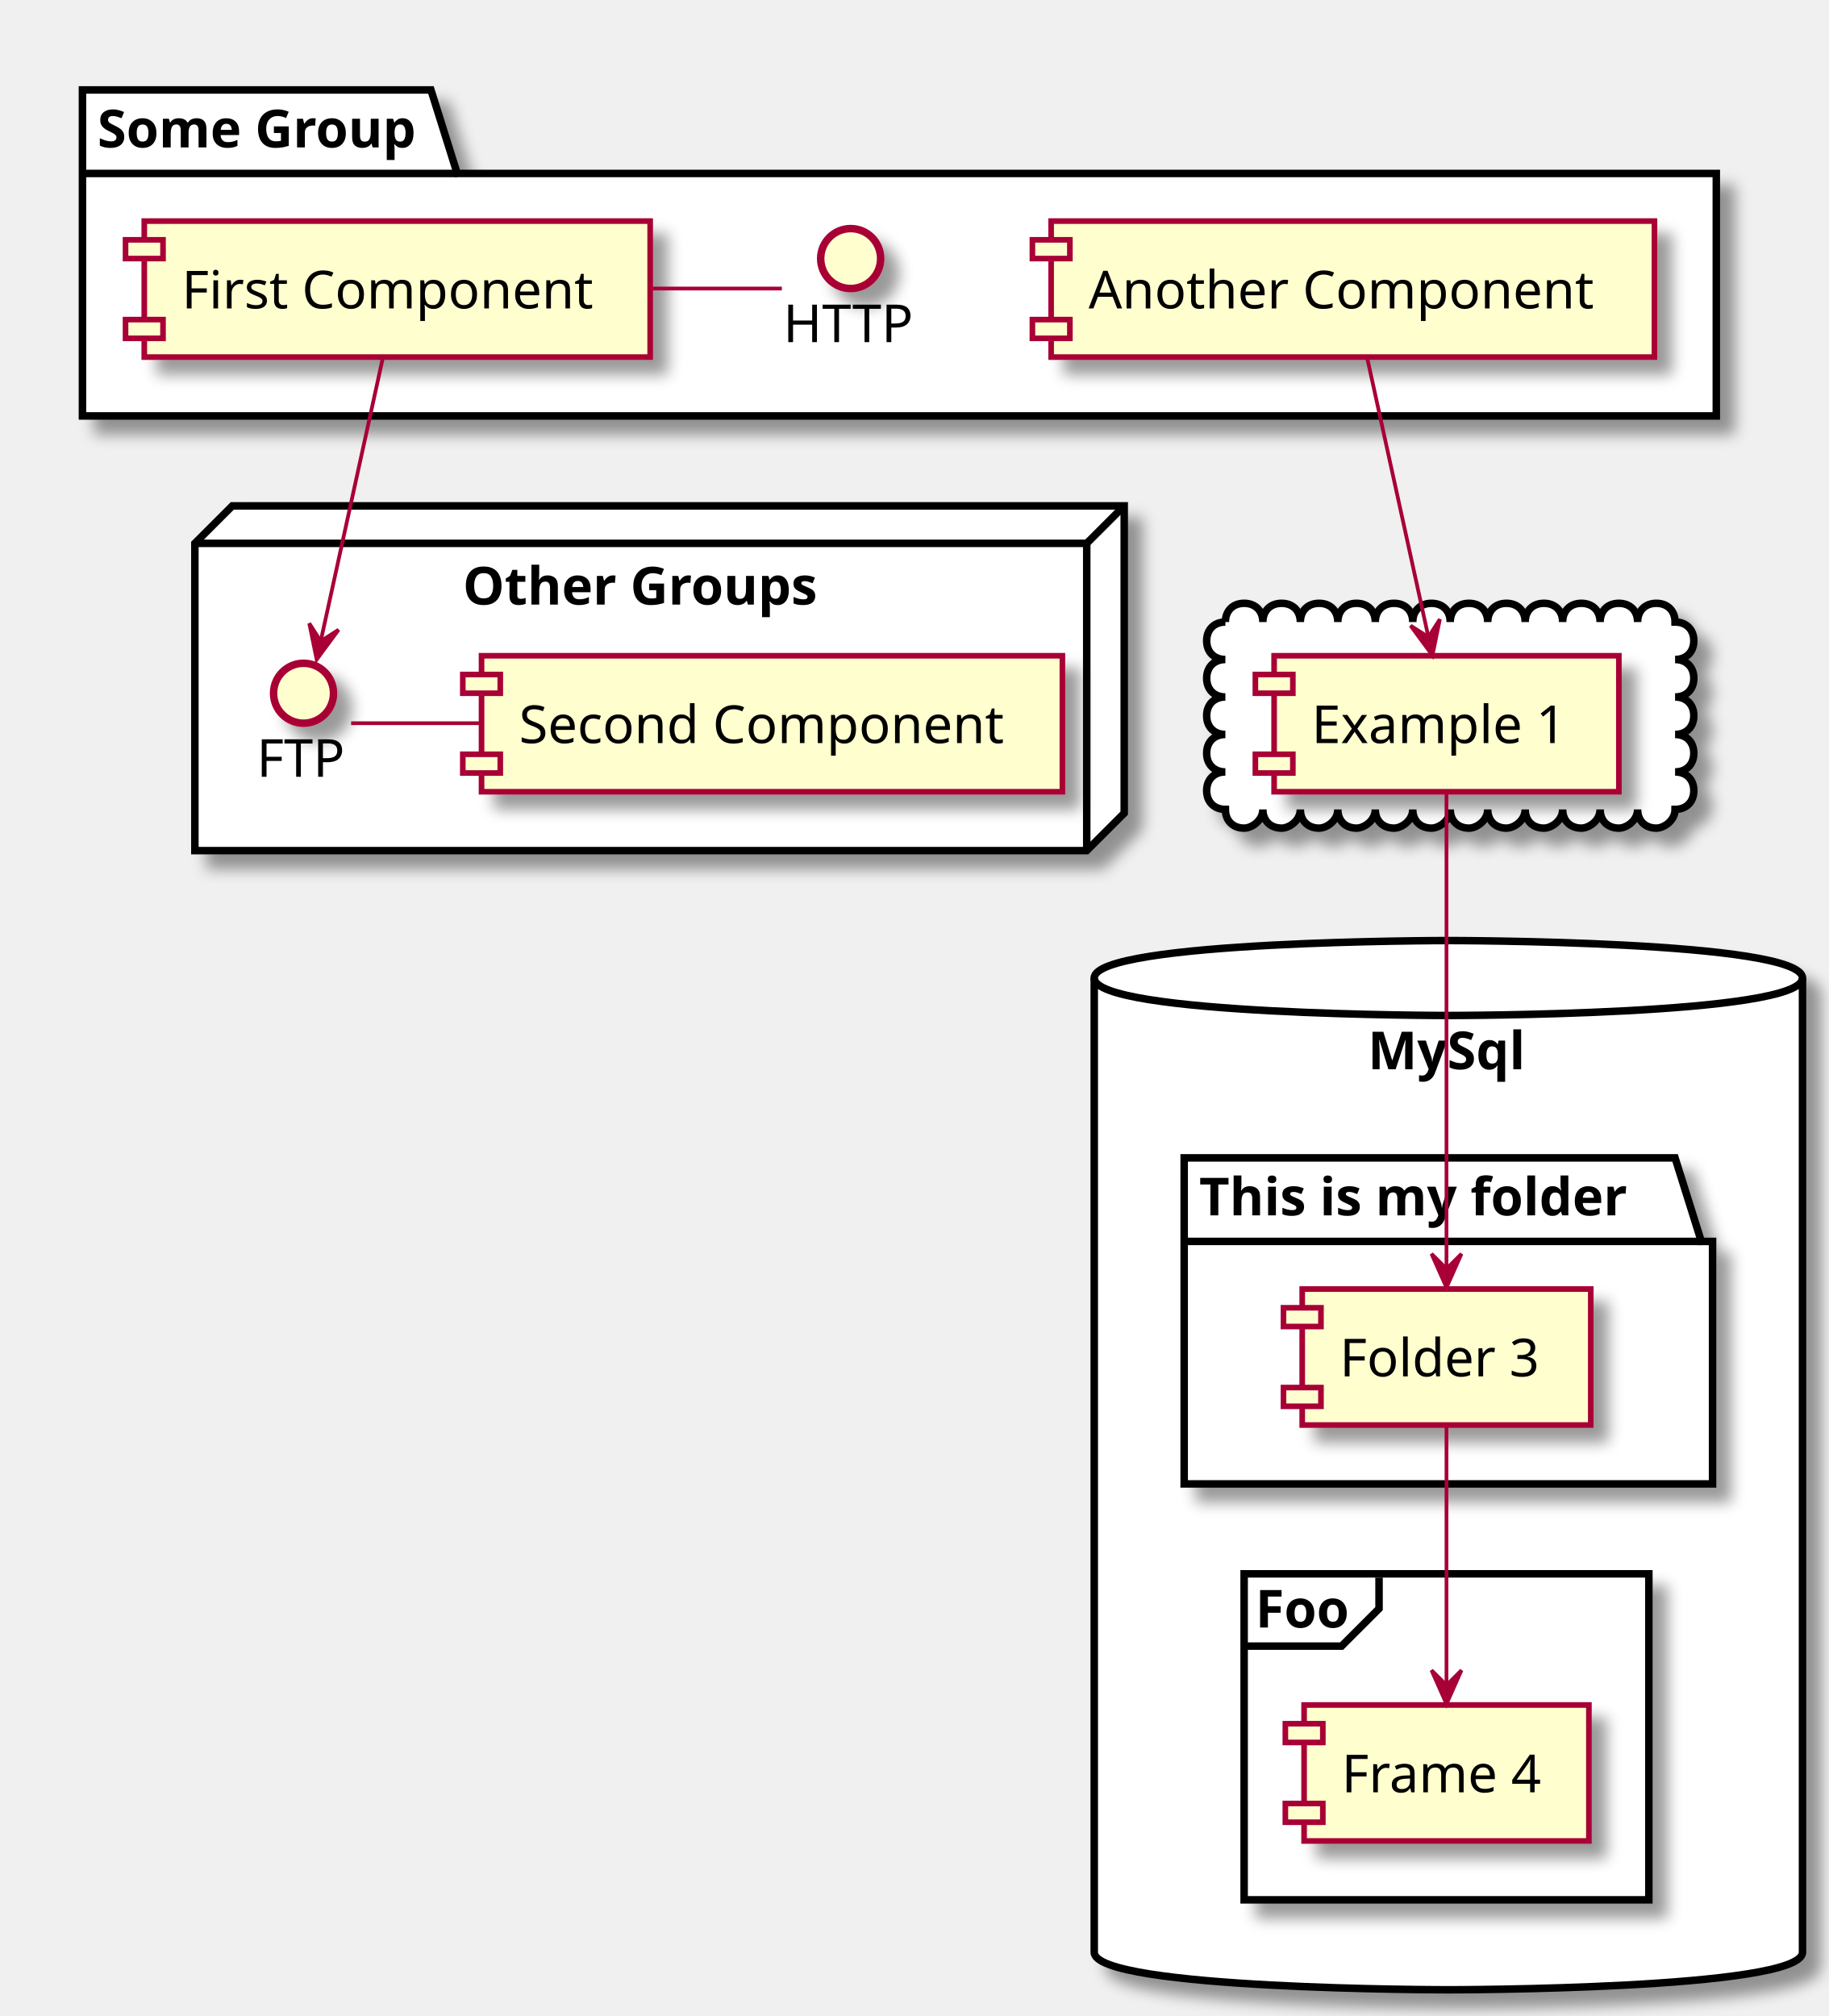
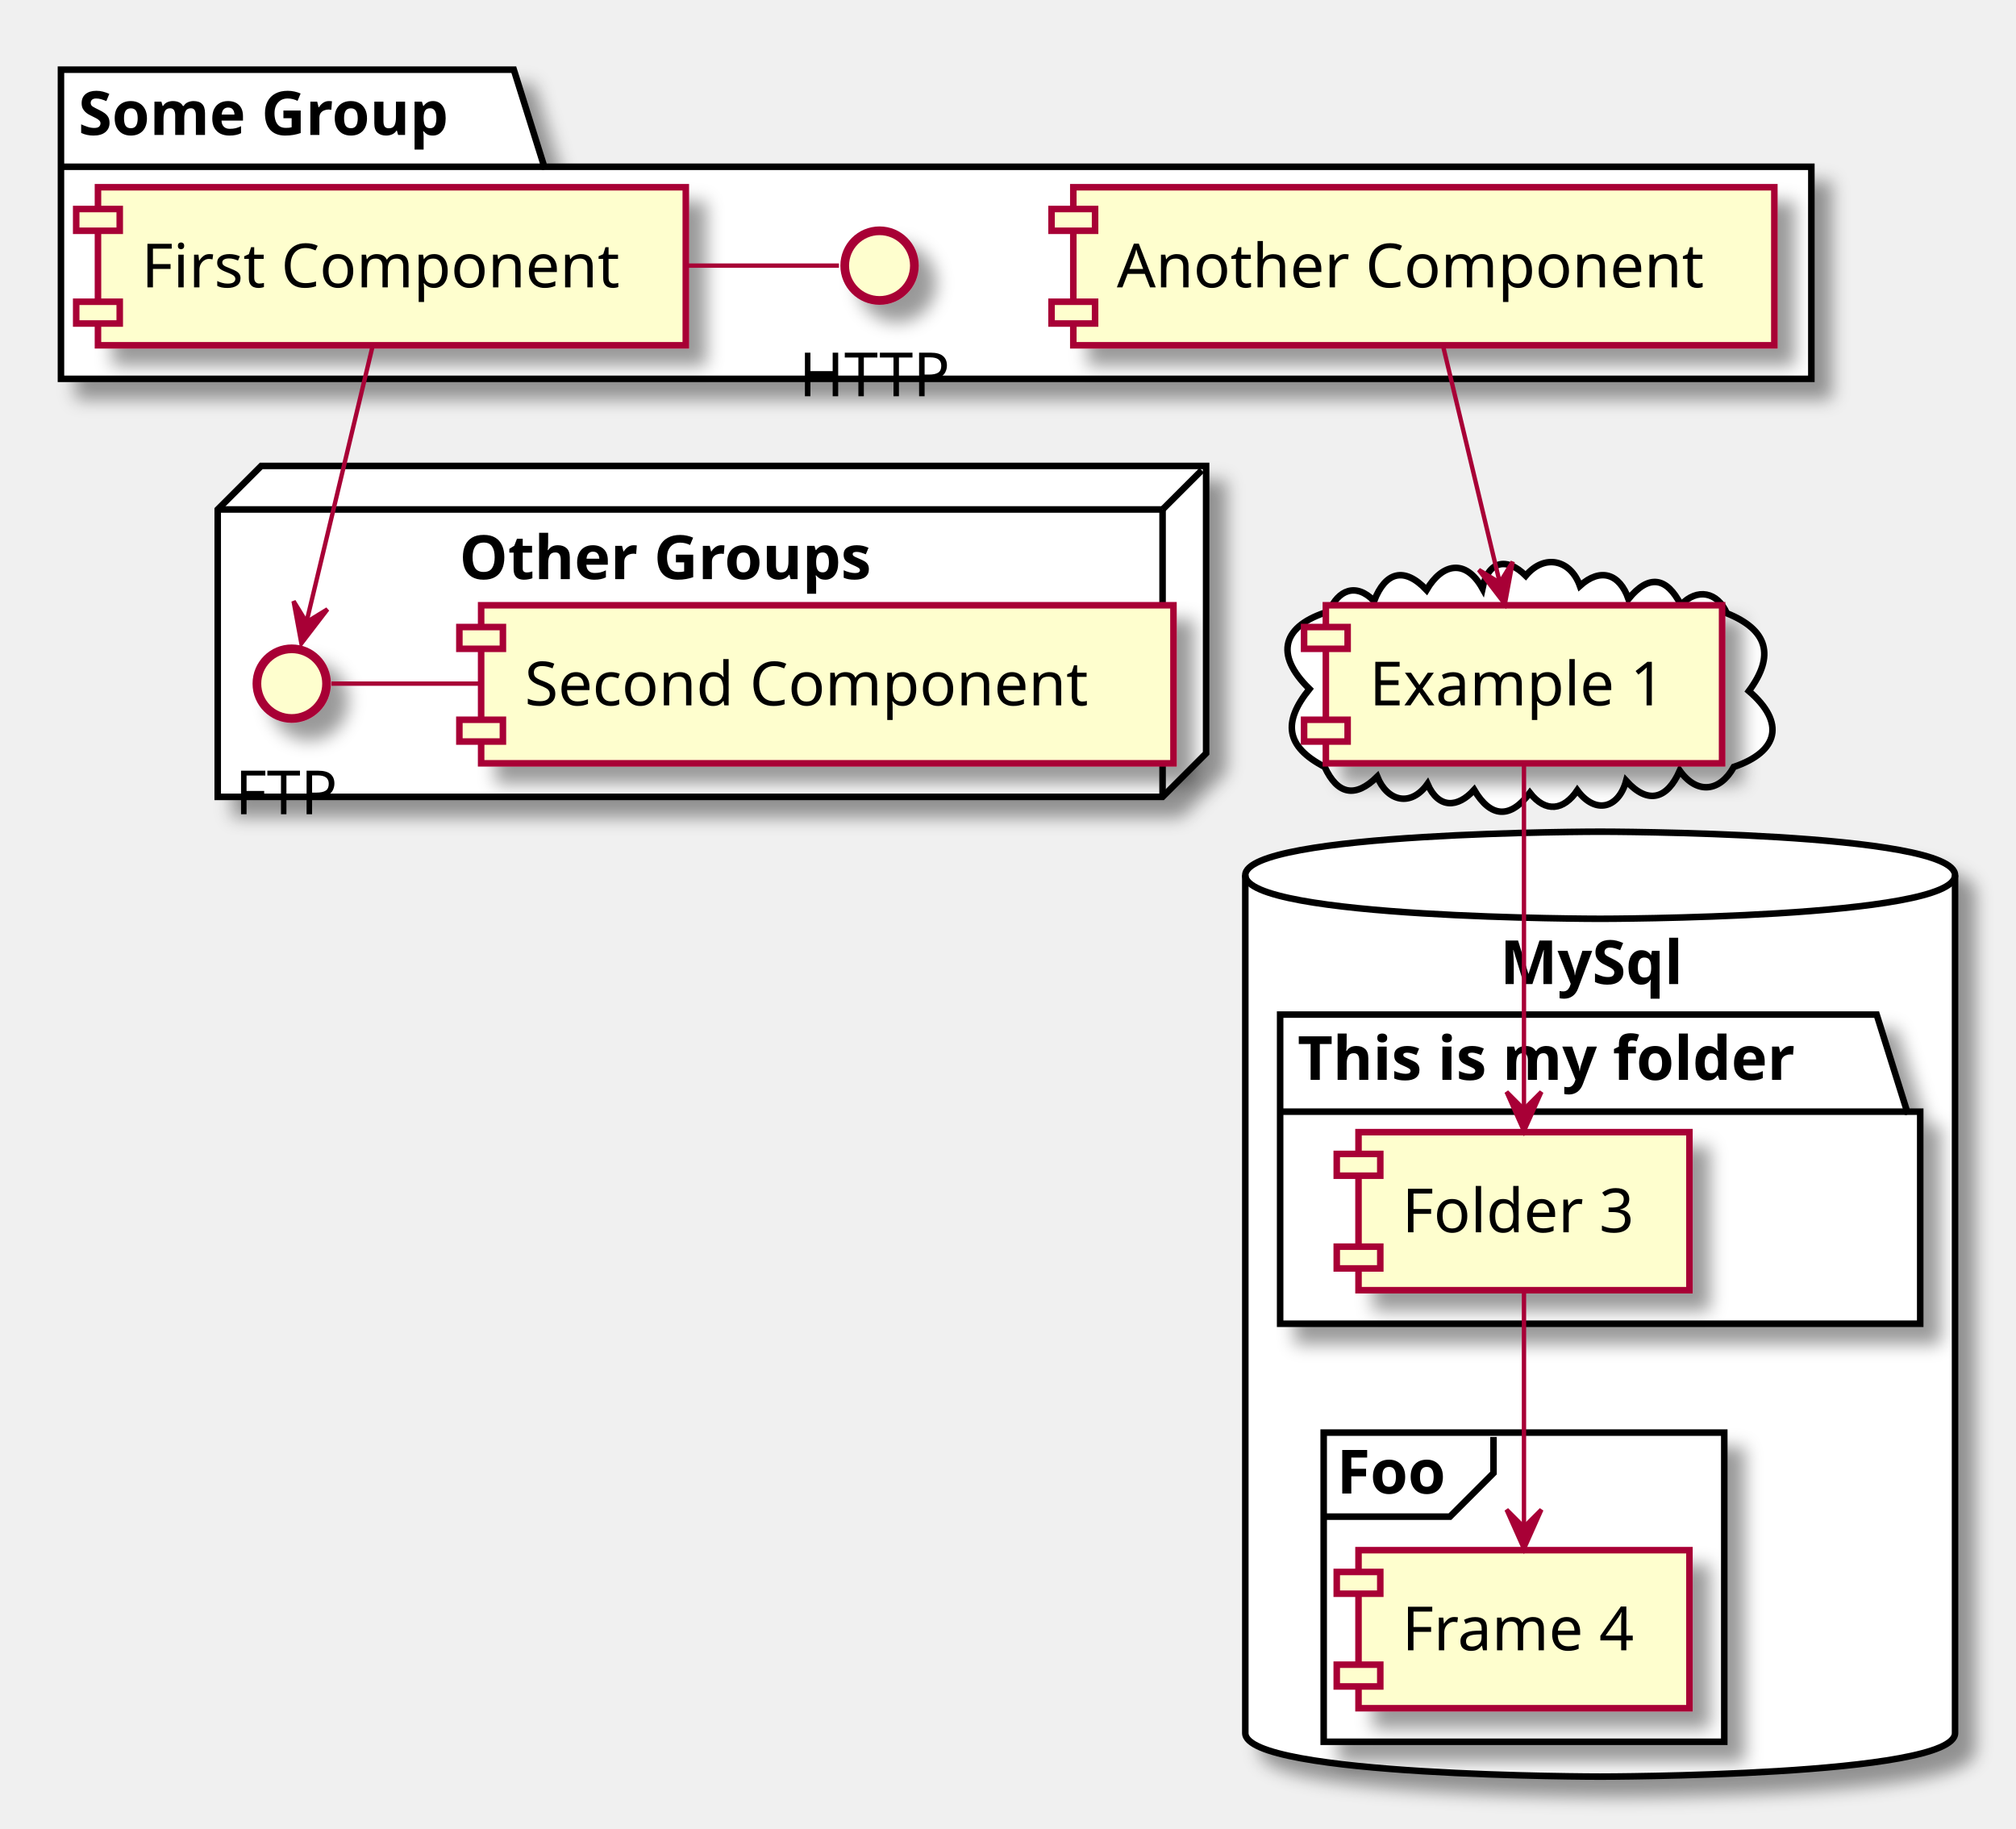
- <svg xmlns="http://www.w3.org/2000/svg" contentScriptType="application/ecmascript" contentStyleType="text/css" height="538px" preserveAspectRatio="none" style="width:488px;height:538px;" version="1.1" viewBox="0 0 488 538" width="488px" zoomAndPan="magnify">
+ <svg xmlns="http://www.w3.org/2000/svg" contentScriptType="application/ecmascript" contentStyleType="text/css" height="420px" preserveAspectRatio="none" style="width:463px;height:420px;" version="1.1" viewBox="0 0 463 420" width="463px" zoomAndPan="magnify">
  <defs>
-     <filter height="300%" id="f9s5mlu" width="300%" x="-1" y="-1">
+     <filter height="300%" id="f1cfhnctxkaa1v" width="300%" x="-1" y="-1">
      <feGaussianBlur result="blurOut" stdDeviation="2.0" />
      <feColorMatrix in="blurOut" result="blurOut2" type="matrix" values="0 0 0 0 0 0 0 0 0 0 0 0 0 0 0 0 0 0 .4 0" />
      <feOffset dx="4.0" dy="4.0" in="blurOut2" result="blurOut3" />
      <feBlend in="SourceGraphic" in2="blurOut3" mode="normal" />
    </filter>
  </defs>
  <g>
-     <polygon fill="#FFFFFF" filter="url(#f9s5mlu)" points="22,24,115,24,122,46.29,458,46.29,458,111,22,111,22,24" style="stroke: #000000; stroke-width: 2.0;" />
-     <line style="stroke: #000000; stroke-width: 2.0;" x1="22" x2="122" y1="46.29" y2="46.29" />
-     <text fill="#000000" font-family="sans-serif" font-size="14" font-weight="bold" lengthAdjust="spacingAndGlyphs" textLength="87" x="26" y="39.337">Some Group</text>
-     <polygon fill="#FFFFFF" filter="url(#f9s5mlu)" points="52,145,62,135,300,135,300,217,290,227,52,227,52,145" style="stroke: #000000; stroke-width: 2.0;" />
-     <line style="stroke: #000000; stroke-width: 2.0;" x1="290" x2="299" y1="145" y2="136" />
-     <line style="stroke: #000000; stroke-width: 2.0;" x1="52" x2="290" y1="145" y2="145" />
-     <line style="stroke: #000000; stroke-width: 2.0;" x1="290" x2="290" y1="145" y2="227" />
-     <text fill="#000000" font-family="sans-serif" font-size="14" font-weight="bold" lengthAdjust="spacingAndGlyphs" textLength="97" x="123.5" y="161.337">Other Groups</text>
-     <path d="M327,166 C327,163 329,161 332,161 C335,161 337,163 337,166 C337,163 339,161 342,161 C345,161 347,163 347,166 C347,163 349,161 352,161 C355,161 357,163 357,166 C357,163 359,161 362,161 C365,161 367,163 367,166 C367,163 369,161 372,161 C375,161 377,163 377,166 C377,163 379,161 382,161 C385,161 387,163 387,166 C387,163 389,161 392,161 C395,161 397,163 397,166 C397,163 399,161 402,161 C405,161 407,163 407,166 C407,163 409,161 412,161 C415,161 417,163 417,166 C417,163 419,161 422,161 C425,161 427,163 427,166 C427,163 429,161 432,161 C435,161 437,163 437,166 C437,163 439,161 442,161 C445,161 447,163 447,166 C450,166 452,168 452,171 C452,174 450,176 447,176 C450,176 452,178 452,181 C452,184 450,186 447,186 C450,186 452,188 452,191 C452,194 450,196 447,196 C450,196 452,198 452,201 C452,204 450,206 447,206 C450,206 452,208 452,211 C452,214 450,216 447,216 C447,219 444,221 442,221 C439,221 437,219 437,216 C437,219 434,221 432,221 C429,221 427,219 427,216 C427,219 424,221 422,221 C419,221 417,219 417,216 C417,219 414,221 412,221 C409,221 407,219 407,216 C407,219 404,221 402,221 C399,221 397,219 397,216 C397,219 394,221 392,221 C389,221 387,219 387,216 C387,219 384,221 382,221 C379,221 377,219 377,216 C377,219 374,221 372,221 C369,221 367,219 367,216 C367,219 364,221 362,221 C359,221 357,219 357,216 C357,219 354,221 352,221 C349,221 347,219 347,216 C347,219 344,221 342,221 C339,221 337,219 337,216 C337,219 334,221 332,221 C329,221 327,219 327,216 C324,216 322,214 322,211 C322,208 324,206 327,206 C324,206 322,204 322,201 C322,198 324,196 327,196 C324,196 322,194 322,191 C322,188 324,186 327,186 C324,186 322,184 322,181 C322,178 324,176 327,176 C324,176 322,174 322,171 C322,168 324,166 327,166 " fill="#FFFFFF" filter="url(#f9s5mlu)" style="stroke: #000000; stroke-width: 2.0;" />
-     <path d="M292,261 C292,251 386.5,251 386.5,251 C386.5,251 481,251 481,261 L481,521 C481,531 386.5,531 386.5,531 C386.5,531 292,531 292,521 L292,261 " fill="#FFFFFF" filter="url(#f9s5mlu)" style="stroke: #000000; stroke-width: 2.0;" />
-     <path d="M292,261 C292,271 386.5,271 386.5,271 C386.5,271 481,271 481,261 " fill="none" style="stroke: #000000; stroke-width: 2.0;" />
-     <text fill="#000000" font-family="sans-serif" font-size="14" font-weight="bold" lengthAdjust="spacingAndGlyphs" textLength="43" x="365" y="285.337">MySql</text>
-     <polygon fill="#FFFFFF" filter="url(#f9s5mlu)" points="316,309,447,309,454,331.29,457,331.29,457,396,316,396,316,309" style="stroke: #000000; stroke-width: 2.0;" />
-     <line style="stroke: #000000; stroke-width: 2.0;" x1="316" x2="454" y1="331.29" y2="331.29" />
-     <text fill="#000000" font-family="sans-serif" font-size="14" font-weight="bold" lengthAdjust="spacingAndGlyphs" textLength="125" x="320" y="324.337">This is my folder</text>
-     <rect fill="#FFFFFF" filter="url(#f9s5mlu)" height="87" style="stroke: #000000; stroke-width: 2.0;" width="108" x="332" y="420" />
-     <path d="M368,421 L368,429.29 L358,439.29 L332,439.29 " fill="none" style="stroke: #000000; stroke-width: 2.0;" />
-     <text fill="#000000" font-family="sans-serif" font-size="14" font-weight="bold" lengthAdjust="spacingAndGlyphs" textLength="26" x="335" y="434.337">Foo</text>
-     <ellipse cx="227" cy="69" fill="#FEFECE" filter="url(#f9s5mlu)" rx="8" ry="8" style="stroke: #A80036; stroke-width: 2.0;" />
-     <text fill="#000000" font-family="sans-serif" font-size="14" lengthAdjust="spacingAndGlyphs" textLength="36" x="209" y="91.303">HTTP</text>
-     <rect fill="#FEFECE" filter="url(#f9s5mlu)" height="36.29" style="stroke: #A80036; stroke-width: 1.5;" width="135" x="38.5" y="59" />
-     <rect fill="#FEFECE" height="5" style="stroke: #A80036; stroke-width: 1.5;" width="10" x="33.5" y="64" />
-     <rect fill="#FEFECE" height="5" style="stroke: #A80036; stroke-width: 1.5;" width="10" x="33.5" y="85.29" />
-     <text fill="#000000" font-family="sans-serif" font-size="14" lengthAdjust="spacingAndGlyphs" textLength="115" x="48.5" y="82.303">First Component</text>
-     <rect fill="#FEFECE" filter="url(#f9s5mlu)" height="36.29" style="stroke: #A80036; stroke-width: 1.5;" width="161" x="280.5" y="59" />
-     <rect fill="#FEFECE" height="5" style="stroke: #A80036; stroke-width: 1.5;" width="10" x="275.5" y="64" />
-     <rect fill="#FEFECE" height="5" style="stroke: #A80036; stroke-width: 1.5;" width="10" x="275.5" y="85.29" />
-     <text fill="#000000" font-family="sans-serif" font-size="14" lengthAdjust="spacingAndGlyphs" textLength="141" x="290.5" y="82.303">Another Component</text>
-     <ellipse cx="81" cy="185" fill="#FEFECE" filter="url(#f9s5mlu)" rx="8" ry="8" style="stroke: #A80036; stroke-width: 2.0;" />
-     <text fill="#000000" font-family="sans-serif" font-size="14" lengthAdjust="spacingAndGlyphs" textLength="25" x="68.5" y="207.303">FTP</text>
-     <rect fill="#FEFECE" filter="url(#f9s5mlu)" height="36.29" style="stroke: #A80036; stroke-width: 1.5;" width="155" x="128.5" y="175" />
-     <rect fill="#FEFECE" height="5" style="stroke: #A80036; stroke-width: 1.5;" width="10" x="123.5" y="180" />
-     <rect fill="#FEFECE" height="5" style="stroke: #A80036; stroke-width: 1.5;" width="10" x="123.5" y="201.29" />
-     <text fill="#000000" font-family="sans-serif" font-size="14" lengthAdjust="spacingAndGlyphs" textLength="135" x="138.5" y="198.303">Second Component</text>
-     <rect fill="#FEFECE" filter="url(#f9s5mlu)" height="36.29" style="stroke: #A80036; stroke-width: 1.5;" width="92" x="340" y="175" />
-     <rect fill="#FEFECE" height="5" style="stroke: #A80036; stroke-width: 1.5;" width="10" x="335" y="180" />
-     <rect fill="#FEFECE" height="5" style="stroke: #A80036; stroke-width: 1.5;" width="10" x="335" y="201.29" />
-     <text fill="#000000" font-family="sans-serif" font-size="14" lengthAdjust="spacingAndGlyphs" textLength="72" x="350" y="198.303">Example 1</text>
-     <rect fill="#FEFECE" filter="url(#f9s5mlu)" height="36.29" style="stroke: #A80036; stroke-width: 1.5;" width="77" x="347.5" y="344" />
-     <rect fill="#FEFECE" height="5" style="stroke: #A80036; stroke-width: 1.5;" width="10" x="342.5" y="349" />
-     <rect fill="#FEFECE" height="5" style="stroke: #A80036; stroke-width: 1.5;" width="10" x="342.5" y="370.29" />
-     <text fill="#000000" font-family="sans-serif" font-size="14" lengthAdjust="spacingAndGlyphs" textLength="57" x="357.5" y="367.303">Folder 3</text>
-     <rect fill="#FEFECE" filter="url(#f9s5mlu)" height="36.29" style="stroke: #A80036; stroke-width: 1.5;" width="76" x="348" y="455" />
-     <rect fill="#FEFECE" height="5" style="stroke: #A80036; stroke-width: 1.5;" width="10" x="343" y="460" />
-     <rect fill="#FEFECE" height="5" style="stroke: #A80036; stroke-width: 1.5;" width="10" x="343" y="481.29" />
-     <text fill="#000000" font-family="sans-serif" font-size="14" lengthAdjust="spacingAndGlyphs" textLength="56" x="358" y="478.303">Frame 4</text>
-     <path d="M208.64,77 C196.957,77 185.273,77 173.59,77 " fill="none" style="stroke: #A80036; stroke-width: 1.0;" />
-     <path d="M93.695,193 C105.248,193 116.8,193 128.352,193 " fill="none" style="stroke: #A80036; stroke-width: 1.0;" />
-     <path d="M102.203,95.314 C97.752,115.612 90.377,149.239 85.604,171.005 " fill="none" style="stroke: #A80036; stroke-width: 1.0;" />
-     <polygon fill="#A80036" points="84.509,175.999,90.345,168.065,85.581,171.115,82.531,166.351,84.509,175.999" style="stroke: #A80036; stroke-width: 1.0;" />
-     <path d="M364.797,95.314 C369.172,115.266 376.372,148.097 381.15,169.882 " fill="none" style="stroke: #A80036; stroke-width: 1.0;" />
-     <polygon fill="#A80036" points="382.249,174.896,384.23,165.248,381.179,170.012,376.415,166.961,382.249,174.896" style="stroke: #A80036; stroke-width: 1.0;" />
-     <path d="M386,211.243 C386,241.619 386,304.645 386,338.438 " fill="none" style="stroke: #A80036; stroke-width: 1.0;" />
-     <polygon fill="#A80036" points="386,343.601,390,334.601,386,338.601,382,334.601,386,343.601" style="stroke: #A80036; stroke-width: 1.0;" />
-     <path d="M386,380.031 C386,398.798 386,429.055 386,449.7 " fill="none" style="stroke: #A80036; stroke-width: 1.0;" />
-     <polygon fill="#A80036" points="386,454.729,390,445.729,386,449.729,382,445.729,386,454.729" style="stroke: #A80036; stroke-width: 1.0;" />
+     <polygon fill="#FFFFFF" filter="url(#f1cfhnctxkaa1v)" points="14,16,118,16,125,38.297,416,38.297,416,87,14,87,14,16" style="stroke: #000000; stroke-width: 1.5;" />
+     <line style="stroke: #000000; stroke-width: 1.5;" x1="14" x2="125" y1="38.297" y2="38.297" />
+     <text fill="#000000" font-family="sans-serif" font-size="14" font-weight="bold" lengthAdjust="spacingAndGlyphs" textLength="98" x="18" y="30.995">Some Group</text>
+     <polygon fill="#FFFFFF" filter="url(#f1cfhnctxkaa1v)" points="50,117,60,107,277,107,277,173,267,183,50,183,50,117" style="stroke: #000000; stroke-width: 1.5;" />
+     <line style="stroke: #000000; stroke-width: 1.5;" x1="267" x2="276" y1="117" y2="108" />
+     <line style="stroke: #000000; stroke-width: 1.5;" x1="50" x2="267" y1="117" y2="117" />
+     <line style="stroke: #000000; stroke-width: 1.5;" x1="267" x2="267" y1="117" y2="183" />
+     <text fill="#000000" font-family="sans-serif" font-size="14" font-weight="bold" lengthAdjust="spacingAndGlyphs" textLength="108" x="105.5" y="132.995">Other Groups</text>
+     <path d="M305.255,140.393 C307.313,135.504 311.406,133.725 315.577,138.017 C318.165,131.334 322.485,130.047 327.625,135.48 C331.176,129.421 336.553,128.177 340.464,135.124 C341.765,128.817 345.984,127.83 350.412,132.214 C354.66,127.141 360.682,128.473 362.843,134.542 C367.597,130.273 371.959,131.756 373.999,137.551 C378.647,131.85 382.772,132.474 386.039,138.92 C389.767,134.984 394.455,135.927 396.577,140.834 C405.971,144.608 407.707,150.544 401.651,158.705 C410.077,165.926 408.505,172.623 398.193,176.125 C395.015,181.839 389.747,182.519 385.784,176.991 C382.936,183.401 378.576,184.934 373.466,179.306 C371.714,185.737 366.348,187.045 362.252,181.501 C359.106,186.139 354.989,186.699 351.353,182.079 C346.883,188.057 342.363,187.868 338.56,181.393 C334.772,185.573 330.371,185.771 327.843,180.032 C323.976,185.456 318.566,184.003 316.305,178.357 C311.267,183.335 307.163,182.499 304.228,176.121 C295.253,171.453 294.542,165.855 300.732,158.224 C292.509,150.201 294.572,143.62 305.255,140.393 " fill="#FFFFFF" style="stroke: #000000; stroke-width: 1.5;" />
+     <path d="M286,201 C286,191 367.5,191 367.5,191 C367.5,191 449,191 449,201 L449,398 C449,408 367.5,408 367.5,408 C367.5,408 286,408 286,398 L286,201 " fill="#FFFFFF" filter="url(#f1cfhnctxkaa1v)" style="stroke: #000000; stroke-width: 1.5;" />
+     <path d="M286,201 C286,211 367.5,211 367.5,211 C367.5,211 449,211 449,201 " fill="none" style="stroke: #000000; stroke-width: 1.5;" />
+     <text fill="#000000" font-family="sans-serif" font-size="14" font-weight="bold" lengthAdjust="spacingAndGlyphs" textLength="46" x="344.5" y="225.995">MySql</text>
+     <polygon fill="#FFFFFF" filter="url(#f1cfhnctxkaa1v)" points="294,233,431,233,438,255.297,441,255.297,441,304,294,304,294,233" style="stroke: #000000; stroke-width: 1.5;" />
+     <line style="stroke: #000000; stroke-width: 1.5;" x1="294" x2="438" y1="255.297" y2="255.297" />
+     <text fill="#000000" font-family="sans-serif" font-size="14" font-weight="bold" lengthAdjust="spacingAndGlyphs" textLength="131" x="298" y="247.995">This is my folder</text>
+     <rect fill="#FFFFFF" filter="url(#f1cfhnctxkaa1v)" height="71" style="stroke: #000000; stroke-width: 1.5;" width="92" x="304" y="329" />
+     <path d="M343,330 L343,338.297 L333,348.297 L304,348.297 " fill="none" style="stroke: #000000; stroke-width: 1.5;" />
+     <text fill="#000000" font-family="sans-serif" font-size="14" font-weight="bold" lengthAdjust="spacingAndGlyphs" textLength="29" x="307" y="342.995">Foo</text>
+     <ellipse cx="202" cy="61" fill="#FEFECE" filter="url(#f1cfhnctxkaa1v)" rx="8" ry="8" style="stroke: #A80036; stroke-width: 2.0;" />
+     <text fill="#000000" font-family="sans-serif" font-size="14" lengthAdjust="spacingAndGlyphs" textLength="37" x="183.5" y="90.995">HTTP</text>
+     <rect fill="#FEFECE" filter="url(#f1cfhnctxkaa1v)" height="36.297" style="stroke: #A80036; stroke-width: 1.5;" width="135" x="22.5" y="43" />
+     <rect fill="#FEFECE" height="5" style="stroke: #A80036; stroke-width: 1.5;" width="10" x="17.5" y="48" />
+     <rect fill="#FEFECE" height="5" style="stroke: #A80036; stroke-width: 1.5;" width="10" x="17.5" y="69.297" />
+     <text fill="#000000" font-family="sans-serif" font-size="14" lengthAdjust="spacingAndGlyphs" textLength="115" x="32.5" y="65.995">First Component</text>
+     <rect fill="#FEFECE" filter="url(#f1cfhnctxkaa1v)" height="36.297" style="stroke: #A80036; stroke-width: 1.5;" width="161" x="246.5" y="43" />
+     <rect fill="#FEFECE" height="5" style="stroke: #A80036; stroke-width: 1.5;" width="10" x="241.5" y="48" />
+     <rect fill="#FEFECE" height="5" style="stroke: #A80036; stroke-width: 1.5;" width="10" x="241.5" y="69.297" />
+     <text fill="#000000" font-family="sans-serif" font-size="14" lengthAdjust="spacingAndGlyphs" textLength="141" x="256.5" y="65.995">Another Component</text>
+     <ellipse cx="67" cy="157" fill="#FEFECE" filter="url(#f1cfhnctxkaa1v)" rx="8" ry="8" style="stroke: #A80036; stroke-width: 2.0;" />
+     <text fill="#000000" font-family="sans-serif" font-size="14" lengthAdjust="spacingAndGlyphs" textLength="26" x="54" y="186.995">FTP</text>
+     <rect fill="#FEFECE" filter="url(#f1cfhnctxkaa1v)" height="36.297" style="stroke: #A80036; stroke-width: 1.5;" width="159" x="110.5" y="139" />
+     <rect fill="#FEFECE" height="5" style="stroke: #A80036; stroke-width: 1.5;" width="10" x="105.5" y="144" />
+     <rect fill="#FEFECE" height="5" style="stroke: #A80036; stroke-width: 1.5;" width="10" x="105.5" y="165.297" />
+     <text fill="#000000" font-family="sans-serif" font-size="14" lengthAdjust="spacingAndGlyphs" textLength="139" x="120.5" y="161.995">Second Component</text>
+     <rect fill="#FEFECE" filter="url(#f1cfhnctxkaa1v)" height="36.297" style="stroke: #A80036; stroke-width: 1.5;" width="91" x="304.5" y="139" />
+     <rect fill="#FEFECE" height="5" style="stroke: #A80036; stroke-width: 1.5;" width="10" x="299.5" y="144" />
+     <rect fill="#FEFECE" height="5" style="stroke: #A80036; stroke-width: 1.5;" width="10" x="299.5" y="165.297" />
+     <text fill="#000000" font-family="sans-serif" font-size="14" lengthAdjust="spacingAndGlyphs" textLength="71" x="314.5" y="161.995">Example 1</text>
+     <rect fill="#FEFECE" filter="url(#f1cfhnctxkaa1v)" height="36.297" style="stroke: #A80036; stroke-width: 1.5;" width="76" x="312" y="260" />
+     <rect fill="#FEFECE" height="5" style="stroke: #A80036; stroke-width: 1.5;" width="10" x="307" y="265" />
+     <rect fill="#FEFECE" height="5" style="stroke: #A80036; stroke-width: 1.5;" width="10" x="307" y="286.297" />
+     <text fill="#000000" font-family="sans-serif" font-size="14" lengthAdjust="spacingAndGlyphs" textLength="56" x="322" y="282.995">Folder 3</text>
+     <rect fill="#FEFECE" filter="url(#f1cfhnctxkaa1v)" height="36.297" style="stroke: #A80036; stroke-width: 1.5;" width="76" x="312" y="356" />
+     <rect fill="#FEFECE" height="5" style="stroke: #A80036; stroke-width: 1.5;" width="10" x="307" y="361" />
+     <rect fill="#FEFECE" height="5" style="stroke: #A80036; stroke-width: 1.5;" width="10" x="307" y="382.297" />
+     <text fill="#000000" font-family="sans-serif" font-size="14" lengthAdjust="spacingAndGlyphs" textLength="56" x="322" y="378.995">Frame 4</text>
+     <path d="M192.679,61 C181.057,61 169.435,61 157.812,61 " fill="none" id="HTTP-First Component" style="stroke: #A80036; stroke-width: 1.0;" />
+     <path d="M76.129,157 C87.546,157 98.962,157 110.379,157 " fill="none" id="FTP-Second Component" style="stroke: #A80036; stroke-width: 1.0;" />
+     <path d="M85.674,79.057 C81.278,97.405 74.554,125.472 70.487,142.445 " fill="none" id="First Component-&gt;FTP" style="stroke: #A80036; stroke-width: 1.0;" />
+     <polygon fill="#A80036" points="69.217,147.746,75.204,139.926,70.382,142.884,67.424,138.062,69.217,147.746" style="stroke: #A80036; stroke-width: 1.0;" />
+     <path d="M331.326,79.057 C335.029,94.513 340.384,116.865 344.411,133.673 " fill="none" id="Another Component-&gt;Example 1" style="stroke: #A80036; stroke-width: 1.0;" />
+     <polygon fill="#A80036" points="345.615,138.698,347.408,129.013,344.45,133.835,339.628,130.878,345.615,138.698" style="stroke: #A80036; stroke-width: 1.0;" />
+     <path d="M350,175.115 C350,196.322 350,231.492 350,254.71 " fill="none" id="Example 1-&gt;Folder 3" style="stroke: #A80036; stroke-width: 1.0;" />
+     <polygon fill="#A80036" points="350,259.761,354,250.761,350,254.761,346,250.761,350,259.761" style="stroke: #A80036; stroke-width: 1.0;" />
+     <path d="M350,296.057 C350,311.513 350,333.865 350,350.673 " fill="none" id="Folder 3-&gt;Frame 4" style="stroke: #A80036; stroke-width: 1.0;" />
+     <polygon fill="#A80036" points="350,355.698,354,346.698,350,350.698,346,346.698,350,355.698" style="stroke: #A80036; stroke-width: 1.0;" />
  </g>
</svg>
